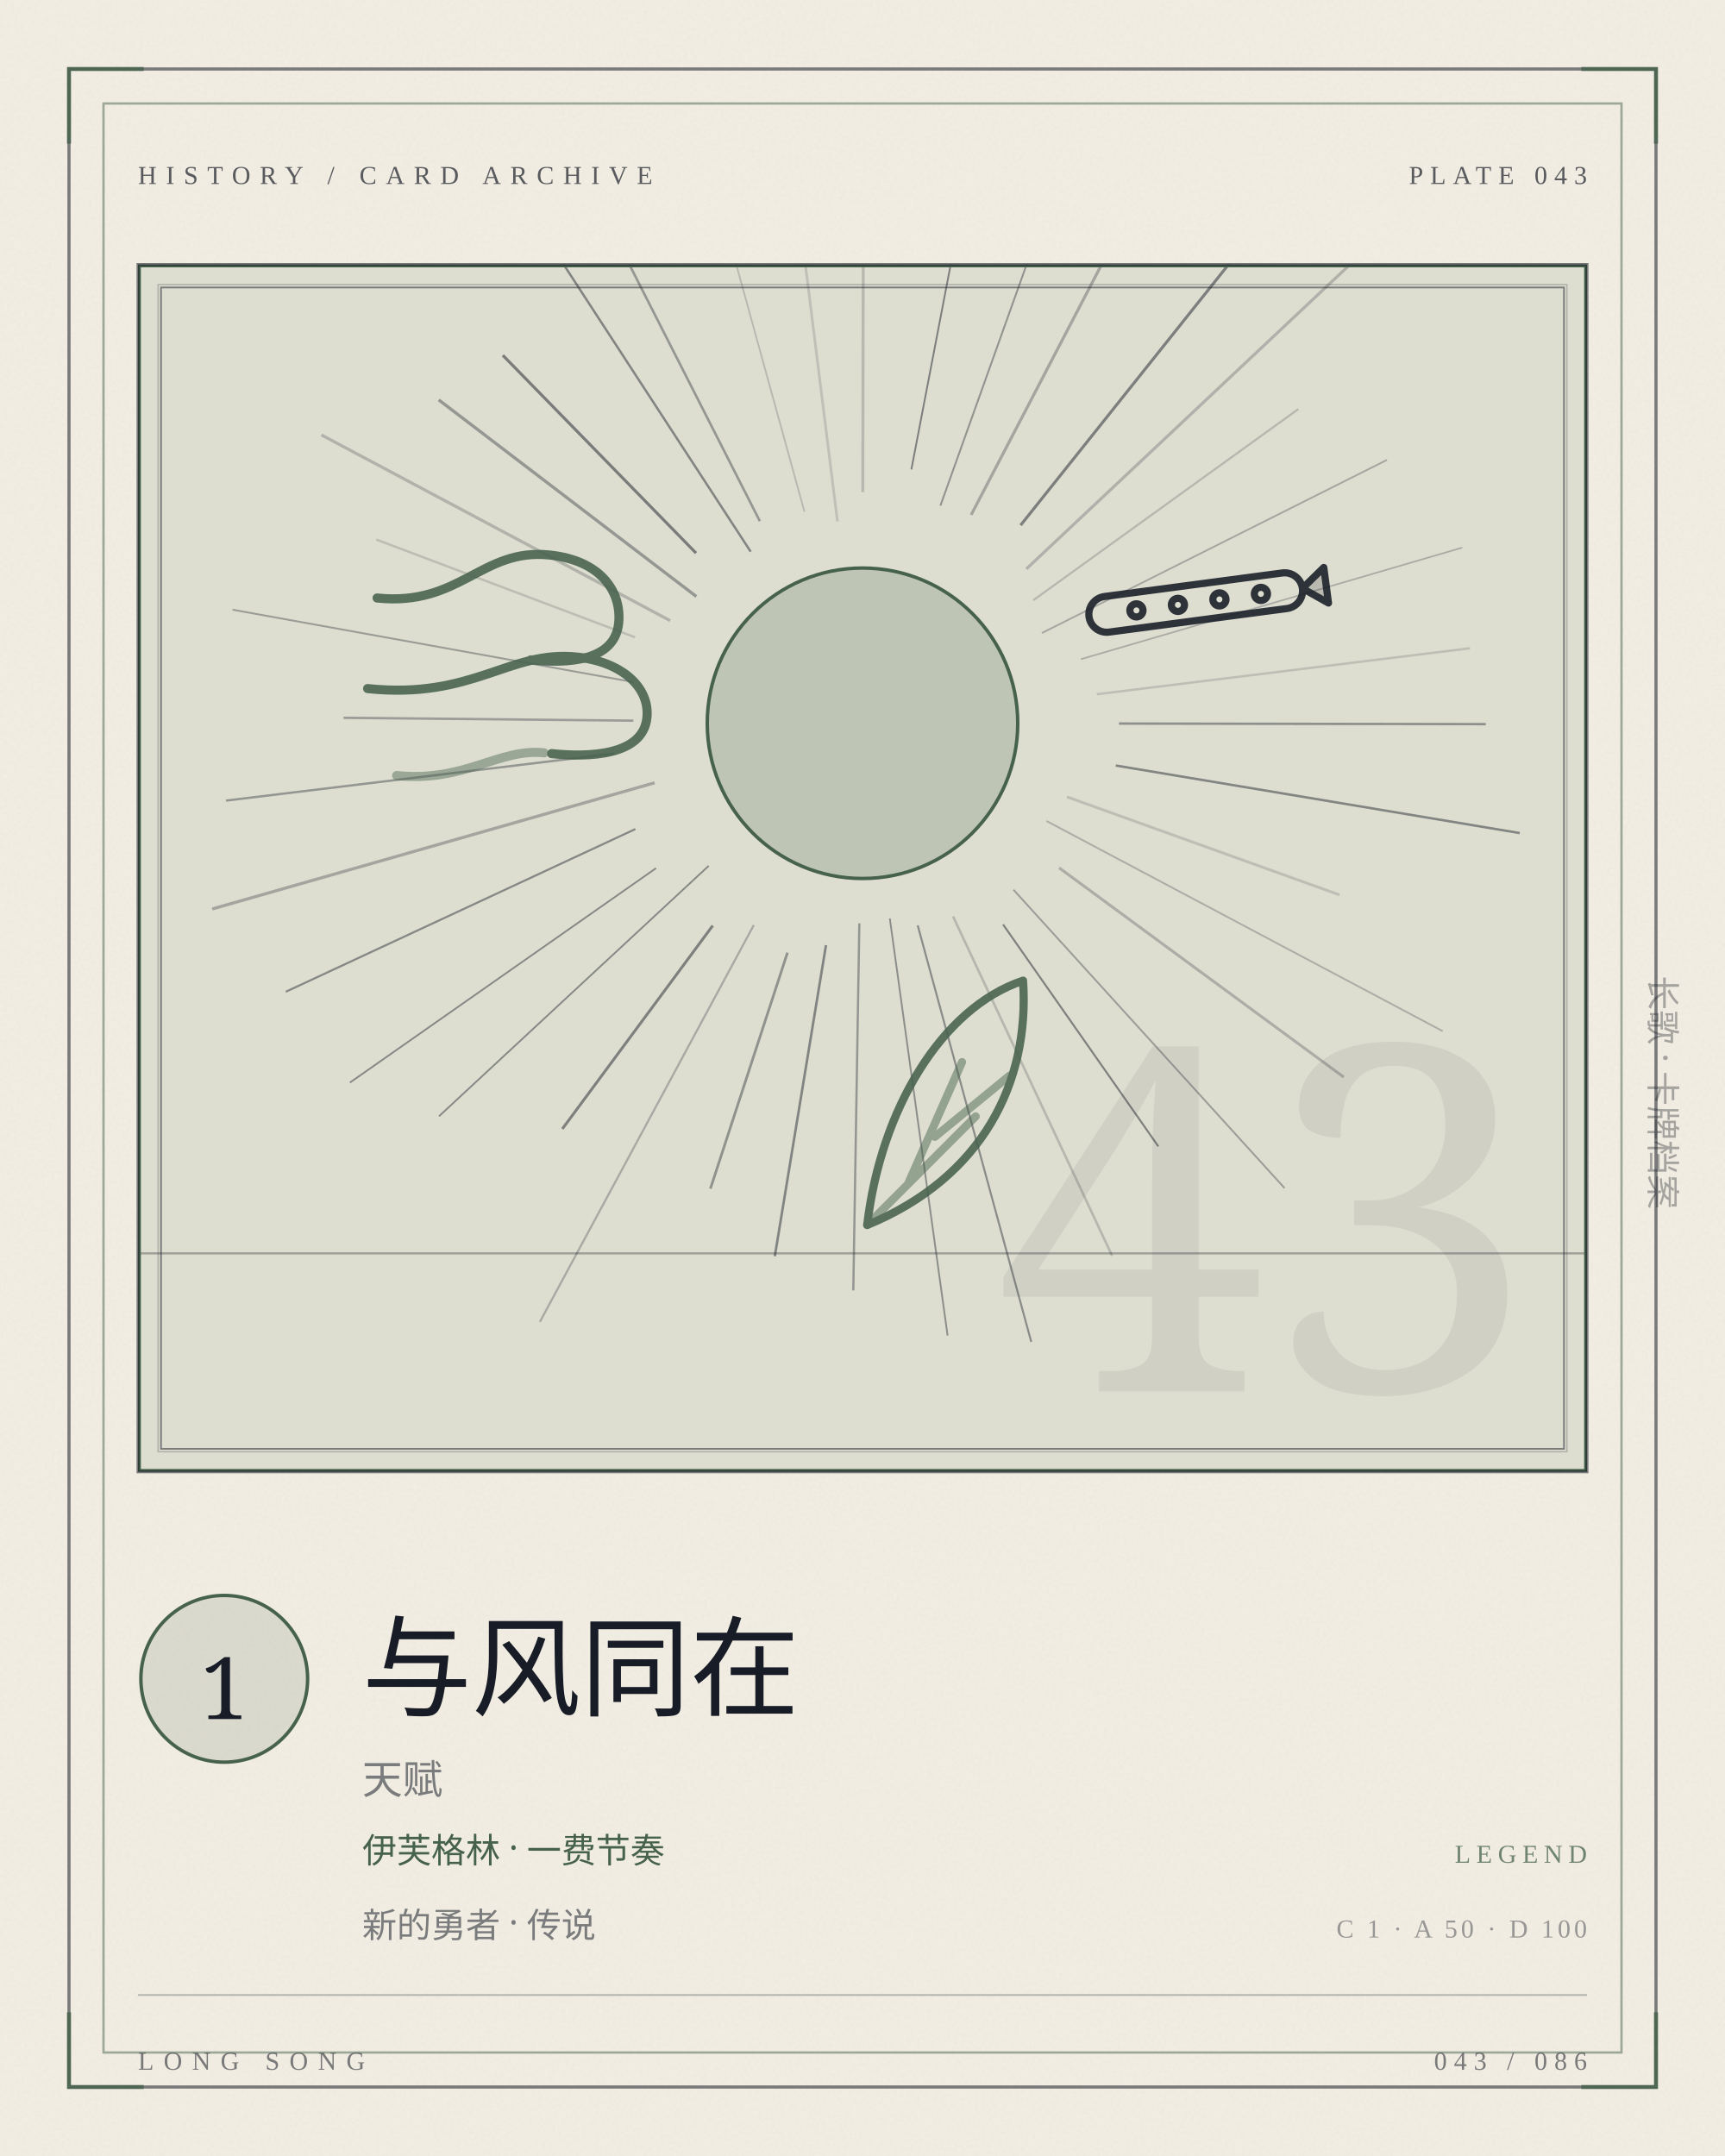
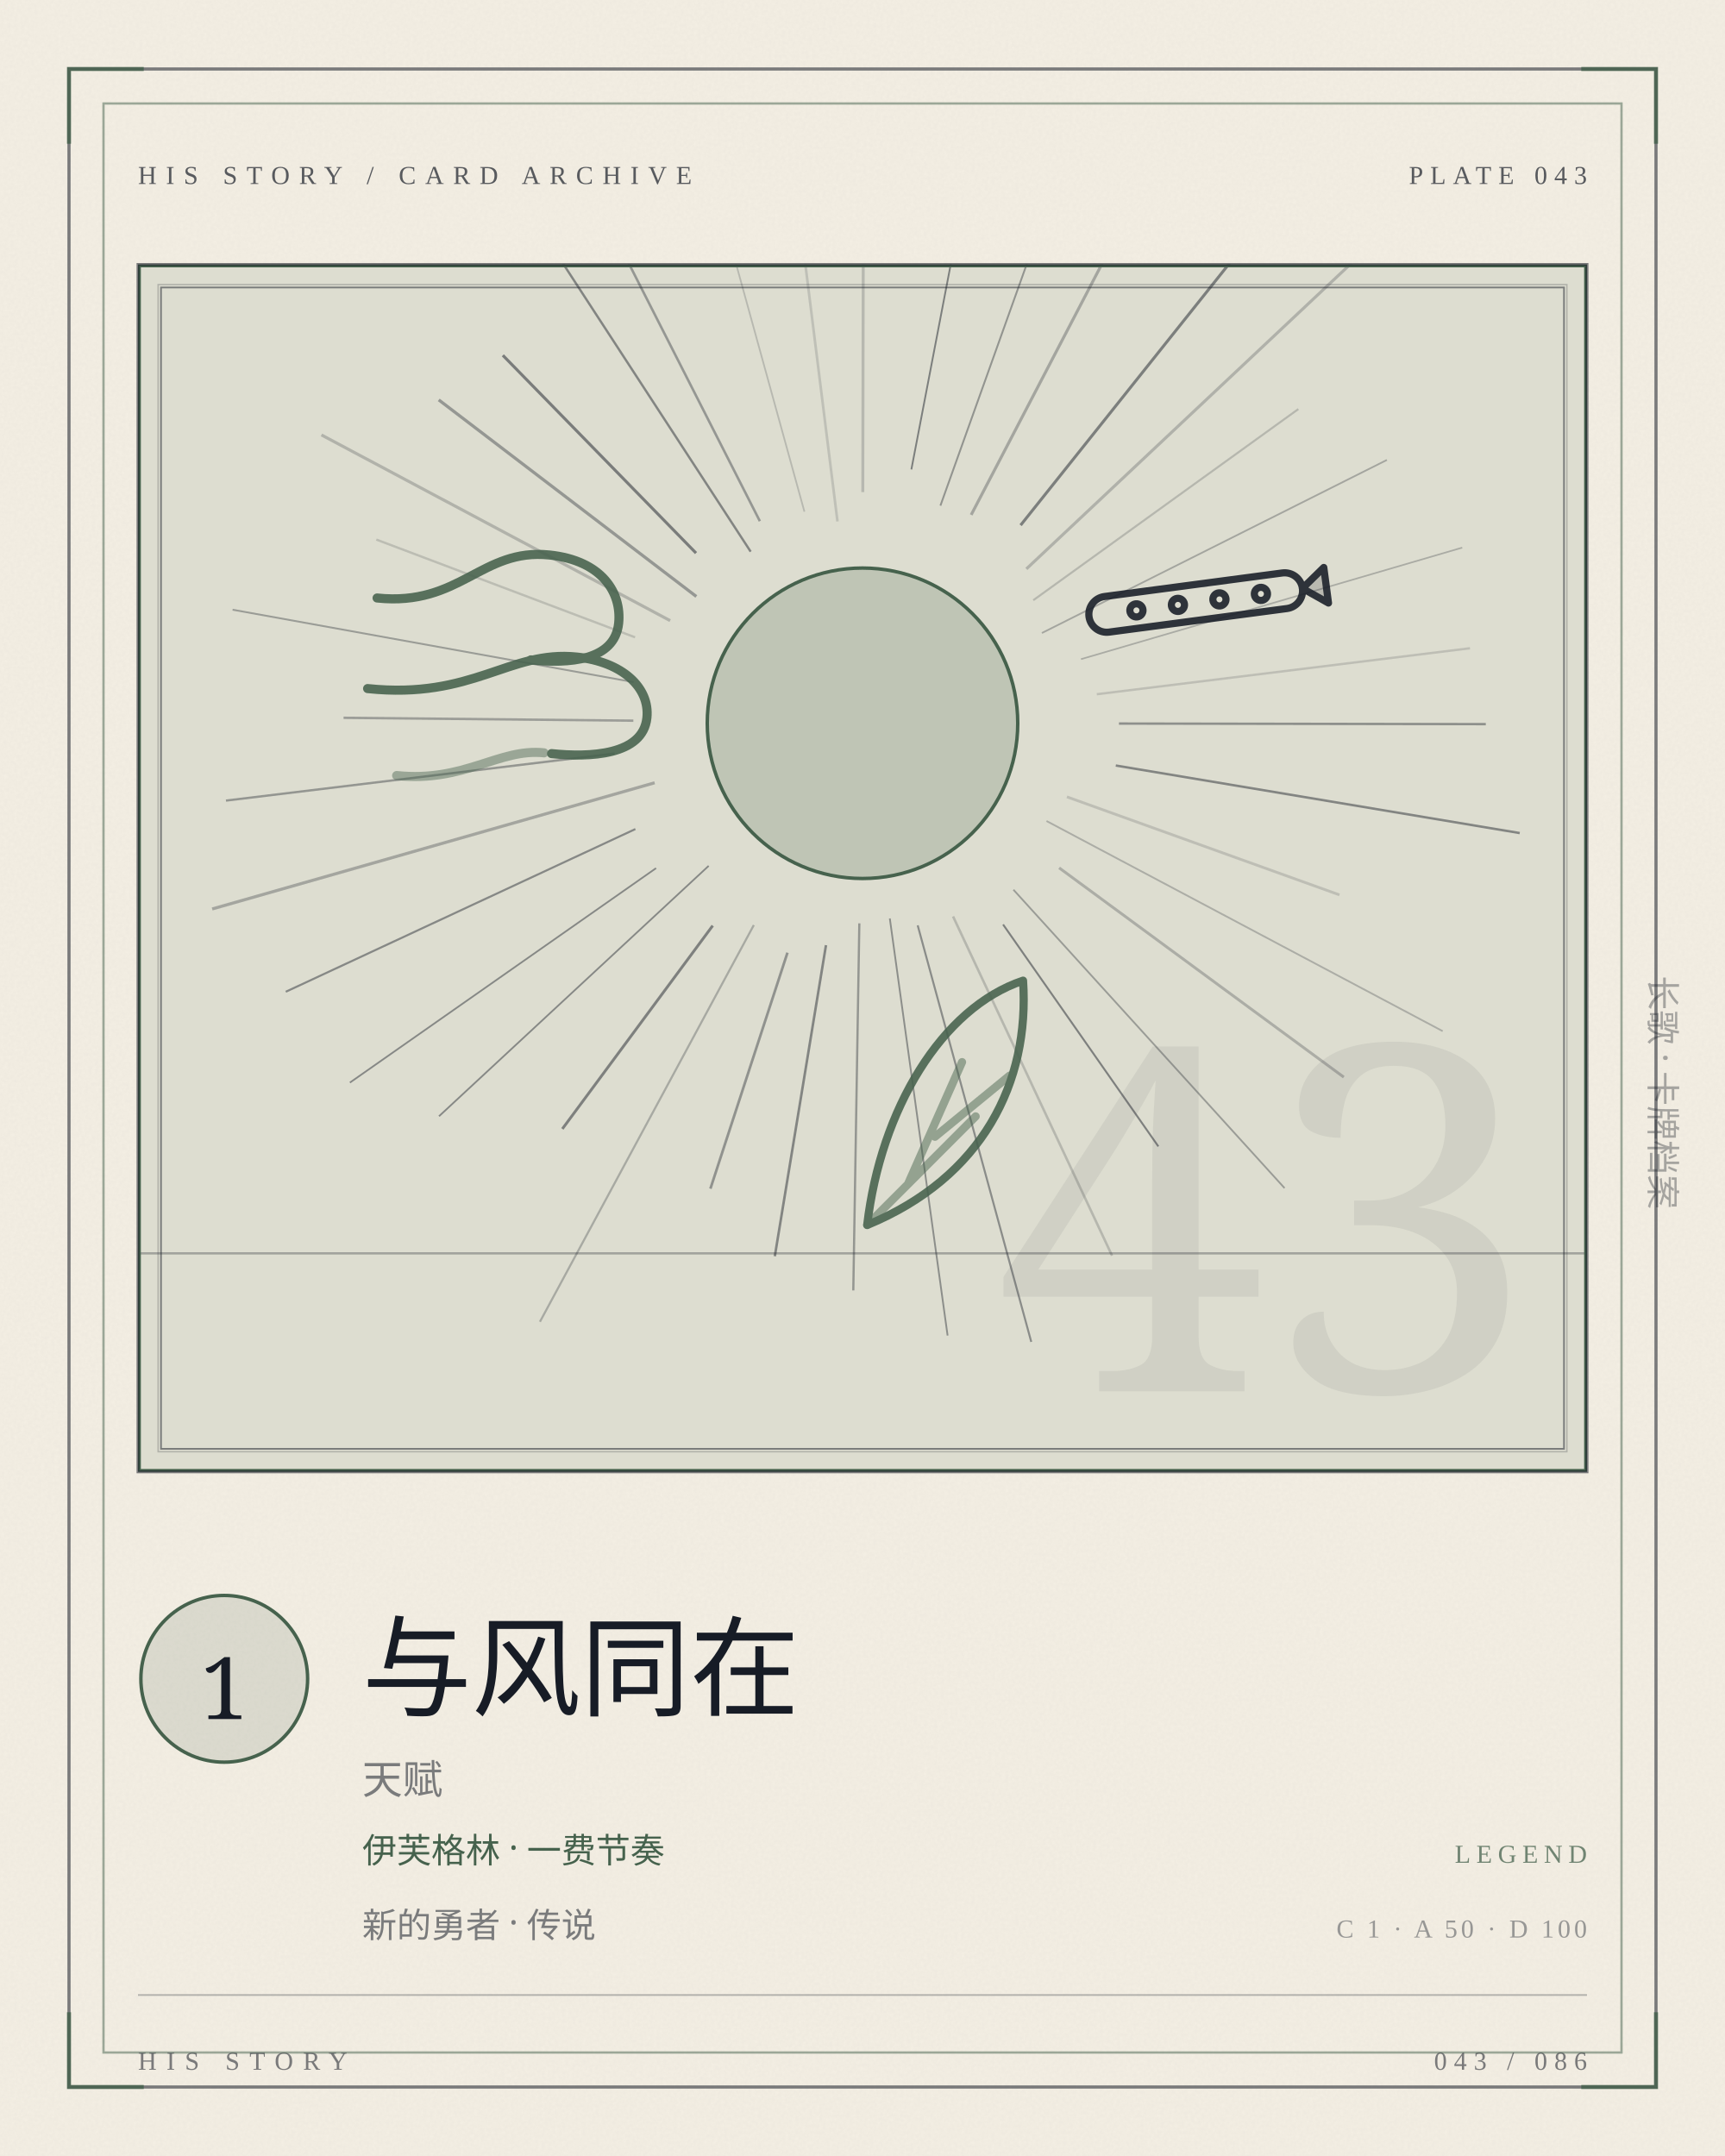
<svg xmlns="http://www.w3.org/2000/svg" width="600" height="750" viewBox="0 0 600 750">
  <defs>
    <clipPath id="artclip">
      <rect x="48" y="92" width="504" height="420" />
    </clipPath>
    <filter id="grain">
      <feTurbulence type="fractalNoise" baseFrequency="0.85" numOctaves="2" stitchTiles="stitch" />
      <feColorMatrix type="matrix" values="0 0 0 0 0  0 0 0 0 0  0 0 0 0 0  0 0 0 0.16 0" />
    </filter>
  </defs>
  <rect width="600" height="750" fill="#f4efe4" />
  <rect width="600" height="750" fill="#171c26" filter="url(#grain)" opacity=".16" />
  <rect x="24" y="24" width="552" height="702" fill="none" stroke="#171c26" stroke-width="1.1" opacity=".55" />
  <rect x="36" y="36" width="528" height="678" fill="none" stroke="#46624d" stroke-width=".8" opacity=".5" />
  <path d="M24 50 V24 H50 M550 24 H576 V50 M576 700 V726 H550 M50 726 H24 V700" fill="none" stroke="#46624d" stroke-width="1.4" opacity=".85" />
-   <text x="48" y="64" font-family="Georgia, Times New Roman, serif" font-size="9" fill="#171c26" text-anchor="start" letter-spacing="3.2" opacity="0.7">HISTORY / CARD ARCHIVE</text>
+   <text x="48" y="64" font-family="Georgia, Times New Roman, serif" font-size="9" fill="#171c26" text-anchor="start" letter-spacing="3.2" opacity="0.7">HIS STORY / CARD ARCHIVE</text>
  <text x="552" y="64" font-family="Georgia, Times New Roman, serif" font-size="9" fill="#171c26" text-anchor="end" letter-spacing="2.4" opacity="0.7">PLATE 043</text>
  <g clip-path="url(#artclip)">
    <rect x="48" y="92" width="504" height="420" fill="#ddddd0" />
    <g transform="translate(48 92)">
      <circle cx="252.0" cy="159.6" r="54" fill="#46624d" opacity=".2" />
      <circle cx="252.0" cy="159.6" r="54" fill="none" stroke="#46624d" stroke-width="1.2" />
      <line x1="341.2" y1="159.7" x2="468.8" y2="159.9" stroke="#171c26" stroke-width="0.83" opacity="0.40" />
      <line x1="340.1" y1="174.3" x2="480.6" y2="197.8" stroke="#171c26" stroke-width="0.83" opacity="0.46" />
      <line x1="323.1" y1="185.2" x2="417.9" y2="219.3" stroke="#171c26" stroke-width="0.96" opacity="0.16" />
      <line x1="316.0" y1="193.6" x2="453.8" y2="266.7" stroke="#171c26" stroke-width="0.62" opacity="0.25" />
      <line x1="320.4" y1="209.9" x2="419.4" y2="282.7" stroke="#171c26" stroke-width="0.98" opacity="0.25" />
      <line x1="304.5" y1="217.5" x2="398.8" y2="321.3" stroke="#171c26" stroke-width="0.61" opacity="0.34" />
      <line x1="300.9" y1="229.6" x2="354.9" y2="306.8" stroke="#171c26" stroke-width="0.67" opacity="0.48" />
      <line x1="283.5" y1="226.8" x2="338.8" y2="344.8" stroke="#171c26" stroke-width="0.85" opacity="0.20" />
      <line x1="271.2" y1="229.9" x2="310.7" y2="374.8" stroke="#171c26" stroke-width="0.69" opacity="0.42" />
      <line x1="261.5" y1="227.5" x2="281.6" y2="372.6" stroke="#171c26" stroke-width="0.61" opacity="0.41" />
      <line x1="250.9" y1="229.2" x2="248.8" y2="356.9" stroke="#171c26" stroke-width="0.77" opacity="0.37" />
      <line x1="239.3" y1="236.8" x2="221.5" y2="345.0" stroke="#171c26" stroke-width="0.87" opacity="0.46" />
      <line x1="225.9" y1="239.4" x2="199.1" y2="321.5" stroke="#171c26" stroke-width="0.91" opacity="0.39" />
      <line x1="214.2" y1="229.8" x2="139.8" y2="367.8" stroke="#171c26" stroke-width="0.73" opacity="0.27" />
      <line x1="199.9" y1="230.0" x2="147.6" y2="300.7" stroke="#171c26" stroke-width="0.97" opacity="0.48" />
      <line x1="198.5" y1="209.2" x2="104.7" y2="296.3" stroke="#171c26" stroke-width="0.60" opacity="0.44" />
      <line x1="180.2" y1="210.0" x2="73.7" y2="284.6" stroke="#171c26" stroke-width="0.60" opacity="0.44" />
      <line x1="173.0" y1="196.4" x2="51.4" y2="253.0" stroke="#171c26" stroke-width="0.71" opacity="0.44" />
      <line x1="179.7" y1="180.3" x2="25.8" y2="224.2" stroke="#171c26" stroke-width="1.07" opacity="0.29" />
      <line x1="165.8" y1="170.1" x2="30.6" y2="186.5" stroke="#171c26" stroke-width="0.79" opacity="0.37" />
      <line x1="172.3" y1="158.7" x2="71.5" y2="157.7" stroke="#171c26" stroke-width="0.84" opacity="0.33" />
      <line x1="172.4" y1="145.3" x2="32.9" y2="120.1" stroke="#171c26" stroke-width="0.63" opacity="0.34" />
      <line x1="172.9" y1="129.7" x2="82.9" y2="95.7" stroke="#171c26" stroke-width="0.80" opacity="0.17" />
      <line x1="185.1" y1="123.9" x2="63.8" y2="59.3" stroke="#171c26" stroke-width="1.06" opacity="0.22" />
      <line x1="194.2" y1="115.5" x2="104.6" y2="47.1" stroke="#171c26" stroke-width="1.08" opacity="0.36" />
      <line x1="194.1" y1="100.4" x2="126.9" y2="31.6" stroke="#171c26" stroke-width="1.02" opacity="0.50" />
      <line x1="213.1" y1="99.9" x2="135.6" y2="-19.1" stroke="#171c26" stroke-width="0.80" opacity="0.46" />
      <line x1="216.3" y1="89.3" x2="162.1" y2="-17.3" stroke="#171c26" stroke-width="0.86" opacity="0.36" />
      <line x1="231.8" y1="86.0" x2="200.8" y2="-26.4" stroke="#171c26" stroke-width="0.59" opacity="0.19" />
      <line x1="243.3" y1="89.4" x2="223.2" y2="-71.5" stroke="#171c26" stroke-width="0.91" opacity="0.15" />
      <line x1="252.1" y1="79.2" x2="252.4" y2="-76.2" stroke="#171c26" stroke-width="1.02" opacity="0.19" />
      <line x1="269.0" y1="71.3" x2="287.4" y2="-24.6" stroke="#171c26" stroke-width="0.61" opacity="0.49" />
      <line x1="279.1" y1="83.9" x2="326.6" y2="-49.0" stroke="#171c26" stroke-width="0.64" opacity="0.38" />
      <line x1="289.8" y1="87.1" x2="355.4" y2="-38.8" stroke="#171c26" stroke-width="1.03" opacity="0.29" />
      <line x1="307.0" y1="90.7" x2="393.2" y2="-17.4" stroke="#171c26" stroke-width="1.01" opacity="0.49" />
      <line x1="309.0" y1="105.9" x2="423.6" y2="-1.9" stroke="#171c26" stroke-width="1.04" opacity="0.23" />
      <line x1="311.4" y1="116.8" x2="403.6" y2="50.3" stroke="#171c26" stroke-width="0.71" opacity="0.20" />
      <line x1="314.4" y1="128.2" x2="434.4" y2="68.0" stroke="#171c26" stroke-width="0.60" opacity="0.29" />
      <line x1="328.0" y1="137.3" x2="460.6" y2="98.5" stroke="#171c26" stroke-width="0.56" opacity="0.26" />
      <line x1="333.5" y1="149.5" x2="463.3" y2="133.5" stroke="#171c26" stroke-width="0.81" opacity="0.16" />
      <line x1="0" y1="344" x2="504" y2="344" stroke="#171c26" stroke-width=".8" opacity=".3" />
    </g>
    <rect x="48" y="92" width="504" height="420" fill="none" stroke="#46624d" stroke-width="2" />
    <rect x="56" y="100" width="488" height="404" fill="none" stroke="#171c26" stroke-width=".6" opacity=".5" />
    <text x="534" y="484" font-family="Georgia, serif" font-size="168" fill="#171c26" opacity=".07" text-anchor="end">43</text>
    <g transform="translate(118.1 168.8) rotate(5.976575 66.0 66.0) scale(1.32)" color="#46624d" opacity="0.88" fill="none" stroke="currentColor" stroke-width="2.4" stroke-linecap="round" stroke-linejoin="round">
      <path d="M8 34 C30 34 34 18 52 18 C66 18 72 26 72 34 C72 44 60 46 50 46" />
      <path d="M8 58 C36 58 44 44 62 44 C74 44 82 50 82 58 C82 68 68 70 58 70" />
      <path d="M18 80 C36 80 44 70 56 70" opacity=".5" />
    </g>
    <g transform="translate(363.9 157.6) rotate(-7.549159 52.0 52.0) scale(1.04)" color="#171c26" opacity="0.88" fill="none" stroke="currentColor" stroke-width="2.4" stroke-linecap="round" stroke-linejoin="round">
      <rect x="14" y="44" width="72" height="12" rx="6" />
      <circle cx="30" cy="50" r="2.2" />
      <circle cx="44" cy="50" r="2.2" />
      <circle cx="58" cy="50" r="2.2" />
      <circle cx="72" cy="50" r="2.2" />
      <path d="M86 50 L94 44 V56 Z" fill="currentColor" fill-opacity=".2" />
    </g>
    <g transform="translate(266.2 327.0) rotate(-0.04458989 59.0 59.0) scale(1.18)" color="#46624d" opacity="0.88" fill="none" stroke="currentColor" stroke-width="2.4" stroke-linecap="round" stroke-linejoin="round">
      <path d="M30 84 C34 50 52 20 76 12 C78 42 64 70 30 84 Z" />
      <path d="M30 84 L62 52 M42 72 L58 36 M50 58 L72 40" opacity=".55" />
    </g>
  </g>
  <rect x="48" y="92" width="504" height="420" fill="none" stroke="#171c26" stroke-width="1" opacity=".55" />
  <rect x="55" y="99" width="490" height="406" fill="none" stroke="#171c26" stroke-width=".5" opacity=".22" />
  <circle cx="78" cy="584" r="29" fill="#46624d" opacity=".14" />
  <circle cx="78" cy="584" r="29" fill="none" stroke="#46624d" stroke-width="1.2" />
  <text x="78" y="598" font-family="Georgia, serif" font-size="30" fill="#171c26" text-anchor="middle">1</text>
  <text x="126" y="594" font-family="Noto Serif SC, Songti SC, SimSun, serif" font-size="38" fill="#171c26" text-anchor="start" letter-spacing="0" opacity="1" font-weight="500">与风同在</text>
  <text x="126" y="624" font-family="Noto Serif SC, Songti SC, SimSun, serif" font-size="14" fill="#7a7b7c" text-anchor="start" letter-spacing="0" opacity="1" font-weight="400">天赋</text>
  <text x="126" y="648" font-family="Noto Serif SC, Songti SC, SimSun, serif" font-size="12" fill="#46624d" text-anchor="start" letter-spacing="0" opacity="1" font-weight="400">伊芙格林 · 一费节奏</text>
  <text x="126" y="674" font-family="Noto Serif SC, Songti SC, SimSun, serif" font-size="12" fill="#7a7b7c" text-anchor="start" letter-spacing="0" opacity="1" font-weight="400">新的勇者 · 传说</text>
  <text x="552" y="648" font-family="Georgia, Times New Roman, serif" font-size="9" fill="#46624d" text-anchor="end" letter-spacing="2" opacity="0.75">LEGEND</text>
  <text x="552" y="674" font-family="Georgia, Times New Roman, serif" font-size="9" fill="#7a7b7c" text-anchor="end" letter-spacing="1.2" opacity="0.75">C 1 · A 50 · D 100</text>
  <line x1="48" y1="694" x2="552" y2="694" stroke="#171c26" stroke-width=".6" opacity=".28" />
  <text x="574" y="380" font-family="Noto Serif SC, Songti SC, serif" font-size="12" fill="#171c26" opacity=".35" transform="rotate(90 574 380)" text-anchor="middle">长歌 · 卡牌档案</text>
-   <text x="48" y="720" font-family="Georgia, Times New Roman, serif" font-size="9" fill="#171c26" text-anchor="start" letter-spacing="3.4" opacity="0.55">LONG SONG</text>
+   <text x="48" y="720" font-family="Georgia, Times New Roman, serif" font-size="9" fill="#171c26" text-anchor="start" letter-spacing="3.4" opacity="0.55">HIS STORY</text>
  <text x="552" y="720" font-family="Georgia, Times New Roman, serif" font-size="9" fill="#171c26" text-anchor="end" letter-spacing="2.4" opacity="0.55">043 / 086</text>
</svg>
